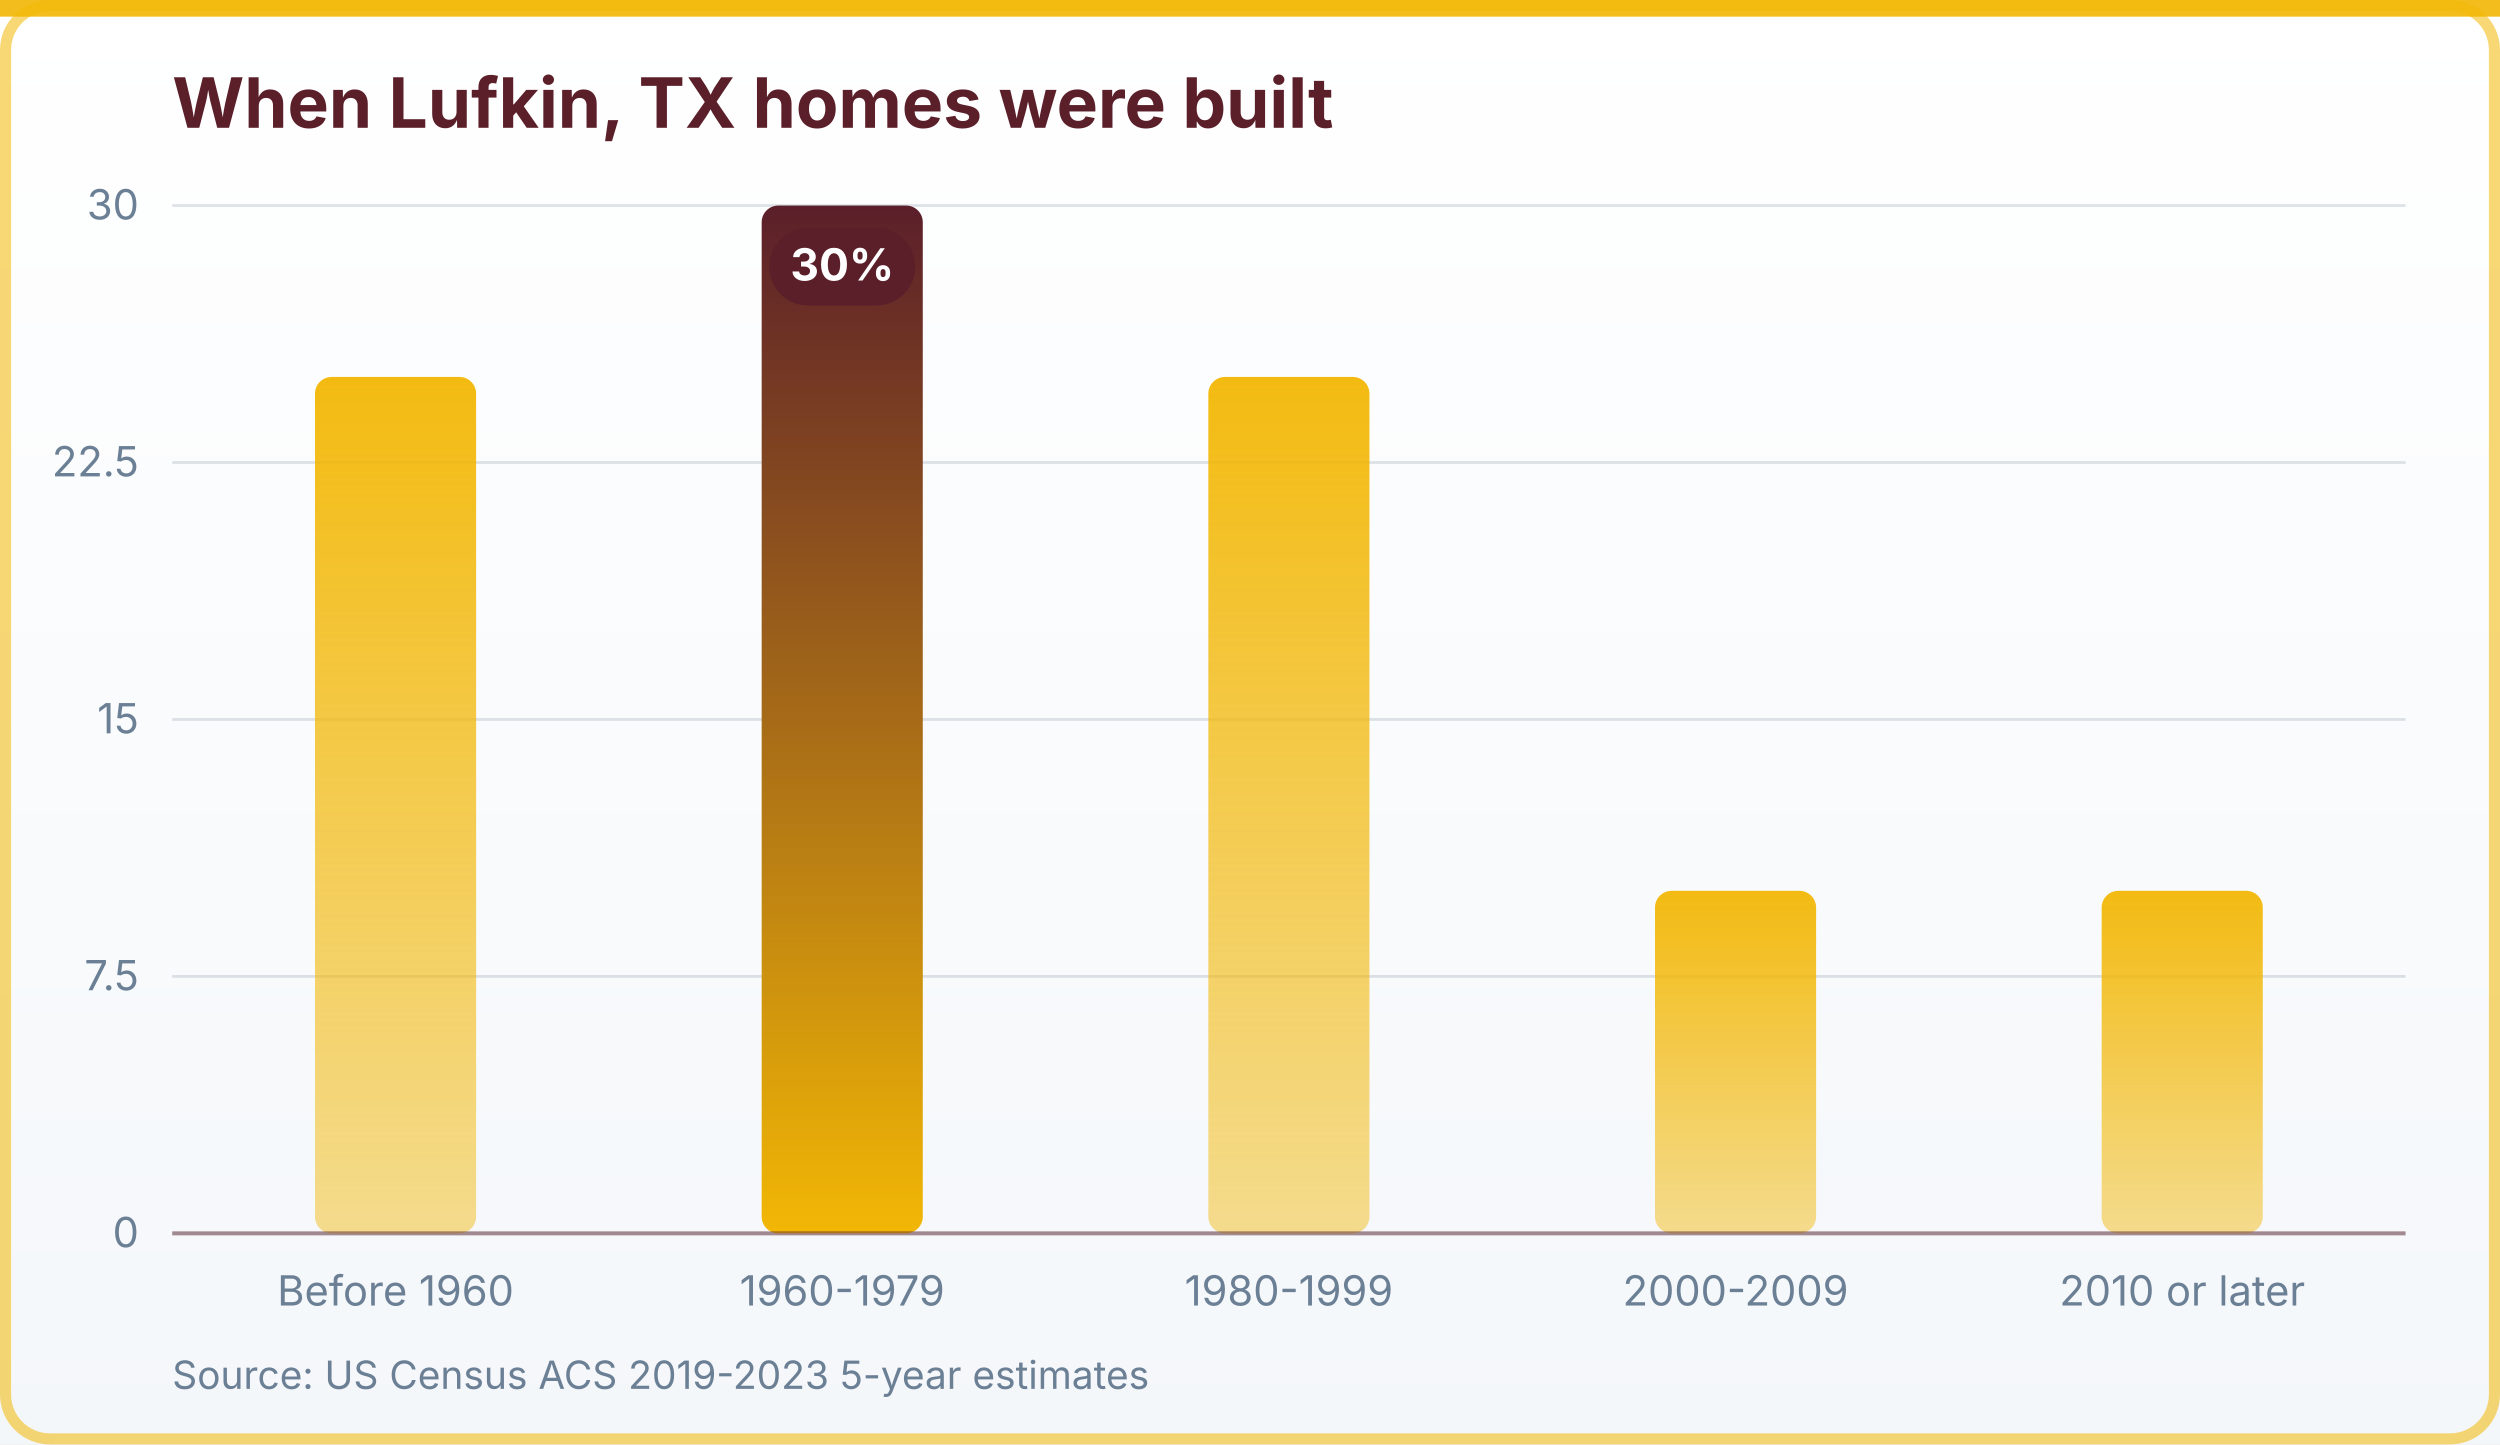
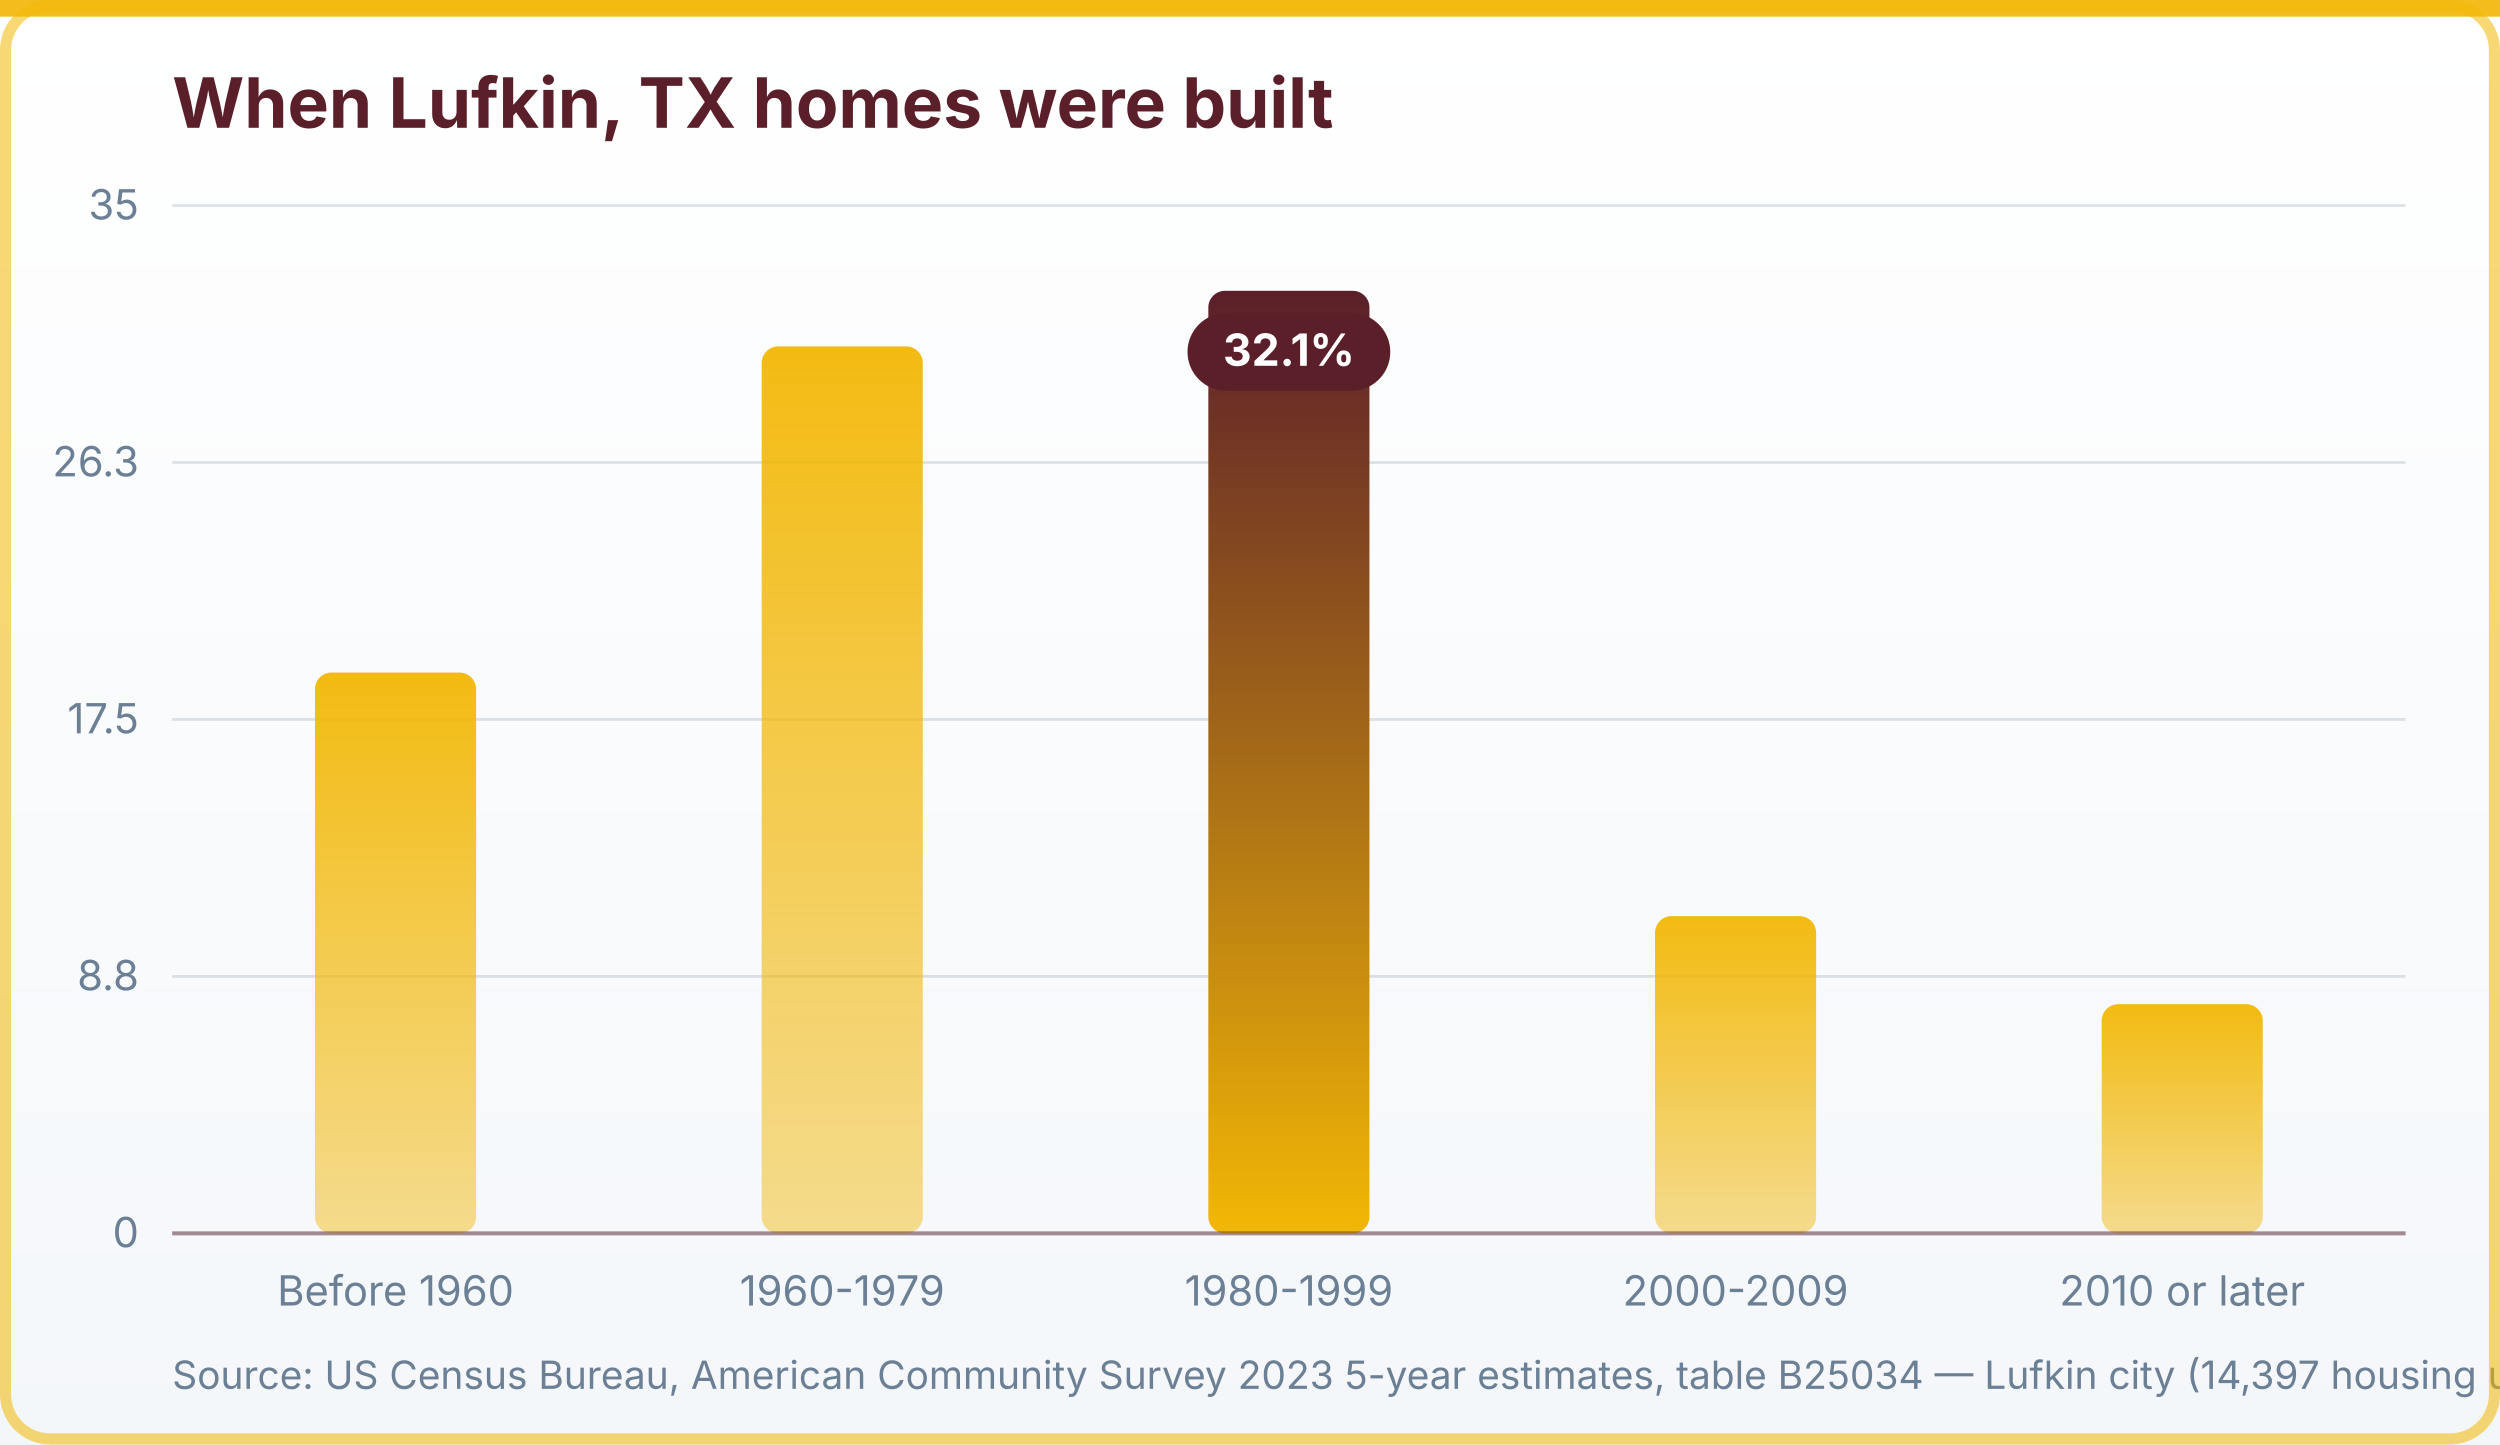
<svg xmlns="http://www.w3.org/2000/svg" viewBox="0 0 900 520" width="900" height="520" role="img">
  <defs>
    <linearGradient id="cbg" x1="0" y1="0" x2="0" y2="1">
      <stop offset="0" stop-color="#ffffff" />
      <stop offset="1" stop-color="#f4f7fa" />
    </linearGradient>
    <linearGradient id="barg" x1="0" y1="0" x2="0" y2="1">
      <stop offset="0" stop-color="#F2B705" stop-opacity=".95" />
      <stop offset="1" stop-color="#F2B705" stop-opacity=".45" />
    </linearGradient>
    <linearGradient id="barp" x1="0" y1="0" x2="0" y2="1">
      <stop offset="0" stop-color="#5B1F2A" />
      <stop offset="1" stop-color="#F2B705" />
    </linearGradient>
  </defs>
  <rect width="900" height="520" fill="url(#cbg)" />
  <rect x="0" y="0" width="900" height="6" fill="#F2B705" fill-opacity=".9" />
  <text x="62" y="46" font-family="system-ui,-apple-system,Segoe UI,sans-serif" font-size="25" font-weight="700" fill="#5B1F2A">When Lufkin, TX homes were built</text>
  <line x1="62" y1="444" x2="866" y2="444" stroke="#6b7f95" stroke-opacity=".22" stroke-width="1" />
  <text x="50" y="449" text-anchor="end" font-family="system-ui,-apple-system,Segoe UI,sans-serif" font-size="15" fill="#6b7f95">0</text>
  <line x1="62" y1="351.5" x2="866" y2="351.5" stroke="#6b7f95" stroke-opacity=".22" stroke-width="1" />
-   <text x="50" y="356.5" text-anchor="end" font-family="system-ui,-apple-system,Segoe UI,sans-serif" font-size="15" fill="#6b7f95">7.5</text>
+   <text x="50" y="356.5" text-anchor="end" font-family="system-ui,-apple-system,Segoe UI,sans-serif" font-size="15" fill="#6b7f95">8.8</text>
  <line x1="62" y1="259" x2="866" y2="259" stroke="#6b7f95" stroke-opacity=".22" stroke-width="1" />
-   <text x="50" y="264" text-anchor="end" font-family="system-ui,-apple-system,Segoe UI,sans-serif" font-size="15" fill="#6b7f95">15</text>
+   <text x="50" y="264" text-anchor="end" font-family="system-ui,-apple-system,Segoe UI,sans-serif" font-size="15" fill="#6b7f95">17.5</text>
  <line x1="62" y1="166.5" x2="866" y2="166.5" stroke="#6b7f95" stroke-opacity=".22" stroke-width="1" />
-   <text x="50" y="171.5" text-anchor="end" font-family="system-ui,-apple-system,Segoe UI,sans-serif" font-size="15" fill="#6b7f95">22.5</text>
+   <text x="50" y="171.5" text-anchor="end" font-family="system-ui,-apple-system,Segoe UI,sans-serif" font-size="15" fill="#6b7f95">26.3</text>
  <line x1="62" y1="74" x2="866" y2="74" stroke="#6b7f95" stroke-opacity=".22" stroke-width="1" />
-   <text x="50" y="79" text-anchor="end" font-family="system-ui,-apple-system,Segoe UI,sans-serif" font-size="15" fill="#6b7f95">30</text>
-   <rect x="113.4" y="135.7" width="58" height="308.3" rx="6" fill="url(#barg)" />
+   <text x="50" y="79" text-anchor="end" font-family="system-ui,-apple-system,Segoe UI,sans-serif" font-size="15" fill="#6b7f95">35</text>
+   <rect x="113.4" y="242.1" width="58" height="201.9" rx="6" fill="url(#barg)" />
  <text x="142.4" y="470" text-anchor="middle" font-family="system-ui,-apple-system,Segoe UI,sans-serif" font-size="15" fill="#6b7f95">Before 1960</text>
-   <rect x="274.2" y="74" width="58" height="370" rx="6" fill="url(#barp)" />
+   <rect x="274.2" y="124.7" width="58" height="319.3" rx="6" fill="url(#barg)" />
  <text x="303.2" y="470" text-anchor="middle" font-family="system-ui,-apple-system,Segoe UI,sans-serif" font-size="15" fill="#6b7f95">1960-1979</text>
-   <rect x="435" y="135.7" width="58" height="308.3" rx="6" fill="url(#barg)" />
+   <rect x="435" y="104.7" width="58" height="339.3" rx="6" fill="url(#barp)" />
  <text x="464" y="470" text-anchor="middle" font-family="system-ui,-apple-system,Segoe UI,sans-serif" font-size="15" fill="#6b7f95">1980-1999</text>
-   <rect x="595.8" y="320.7" width="58" height="123.3" rx="6" fill="url(#barg)" />
+   <rect x="595.8" y="329.8" width="58" height="114.2" rx="6" fill="url(#barg)" />
  <text x="624.8" y="470" text-anchor="middle" font-family="system-ui,-apple-system,Segoe UI,sans-serif" font-size="15" fill="#6b7f95">2000-2009</text>
-   <rect x="756.6" y="320.7" width="58" height="123.3" rx="6" fill="url(#barg)" />
+   <rect x="756.6" y="361.5" width="58" height="82.5" rx="6" fill="url(#barg)" />
  <text x="785.6" y="470" text-anchor="middle" font-family="system-ui,-apple-system,Segoe UI,sans-serif" font-size="15" fill="#6b7f95">2010 or later</text>
-   <rect x="276.9" y="82" width="52.6" height="28" rx="14" fill="#5B1F2A" />
-   <text x="303.2" y="101" text-anchor="middle" font-family="system-ui,-apple-system,Segoe UI,sans-serif" font-size="16" font-weight="700" fill="#ffffff">30%</text>
+   <rect x="427.5" y="112.7" width="73" height="28" rx="14" fill="#5B1F2A" />
+   <text x="464" y="131.7" text-anchor="middle" font-family="system-ui,-apple-system,Segoe UI,sans-serif" font-size="16" font-weight="700" fill="#ffffff">32.1%</text>
  <line x1="62" y1="444" x2="866" y2="444" stroke="#5B1F2A" stroke-opacity=".45" stroke-width="1.5" />
-   <text x="62" y="500" font-family="system-ui,-apple-system,Segoe UI,sans-serif" font-size="14" fill="#6b7f95">Source: US Census ACS 2019-2023 5-year estimates</text>
+   <text x="62" y="500" font-family="system-ui,-apple-system,Segoe UI,sans-serif" font-size="14" fill="#6b7f95">Source: US Census Bureau, American Community Survey 2023 5-year estimates, table B25034 — Lufkin city (14,397 housing units)</text>
  <rect x="2" y="2" width="896" height="516" rx="16" fill="none" stroke="#F2B705" stroke-opacity=".55" stroke-width="4" />
</svg>
